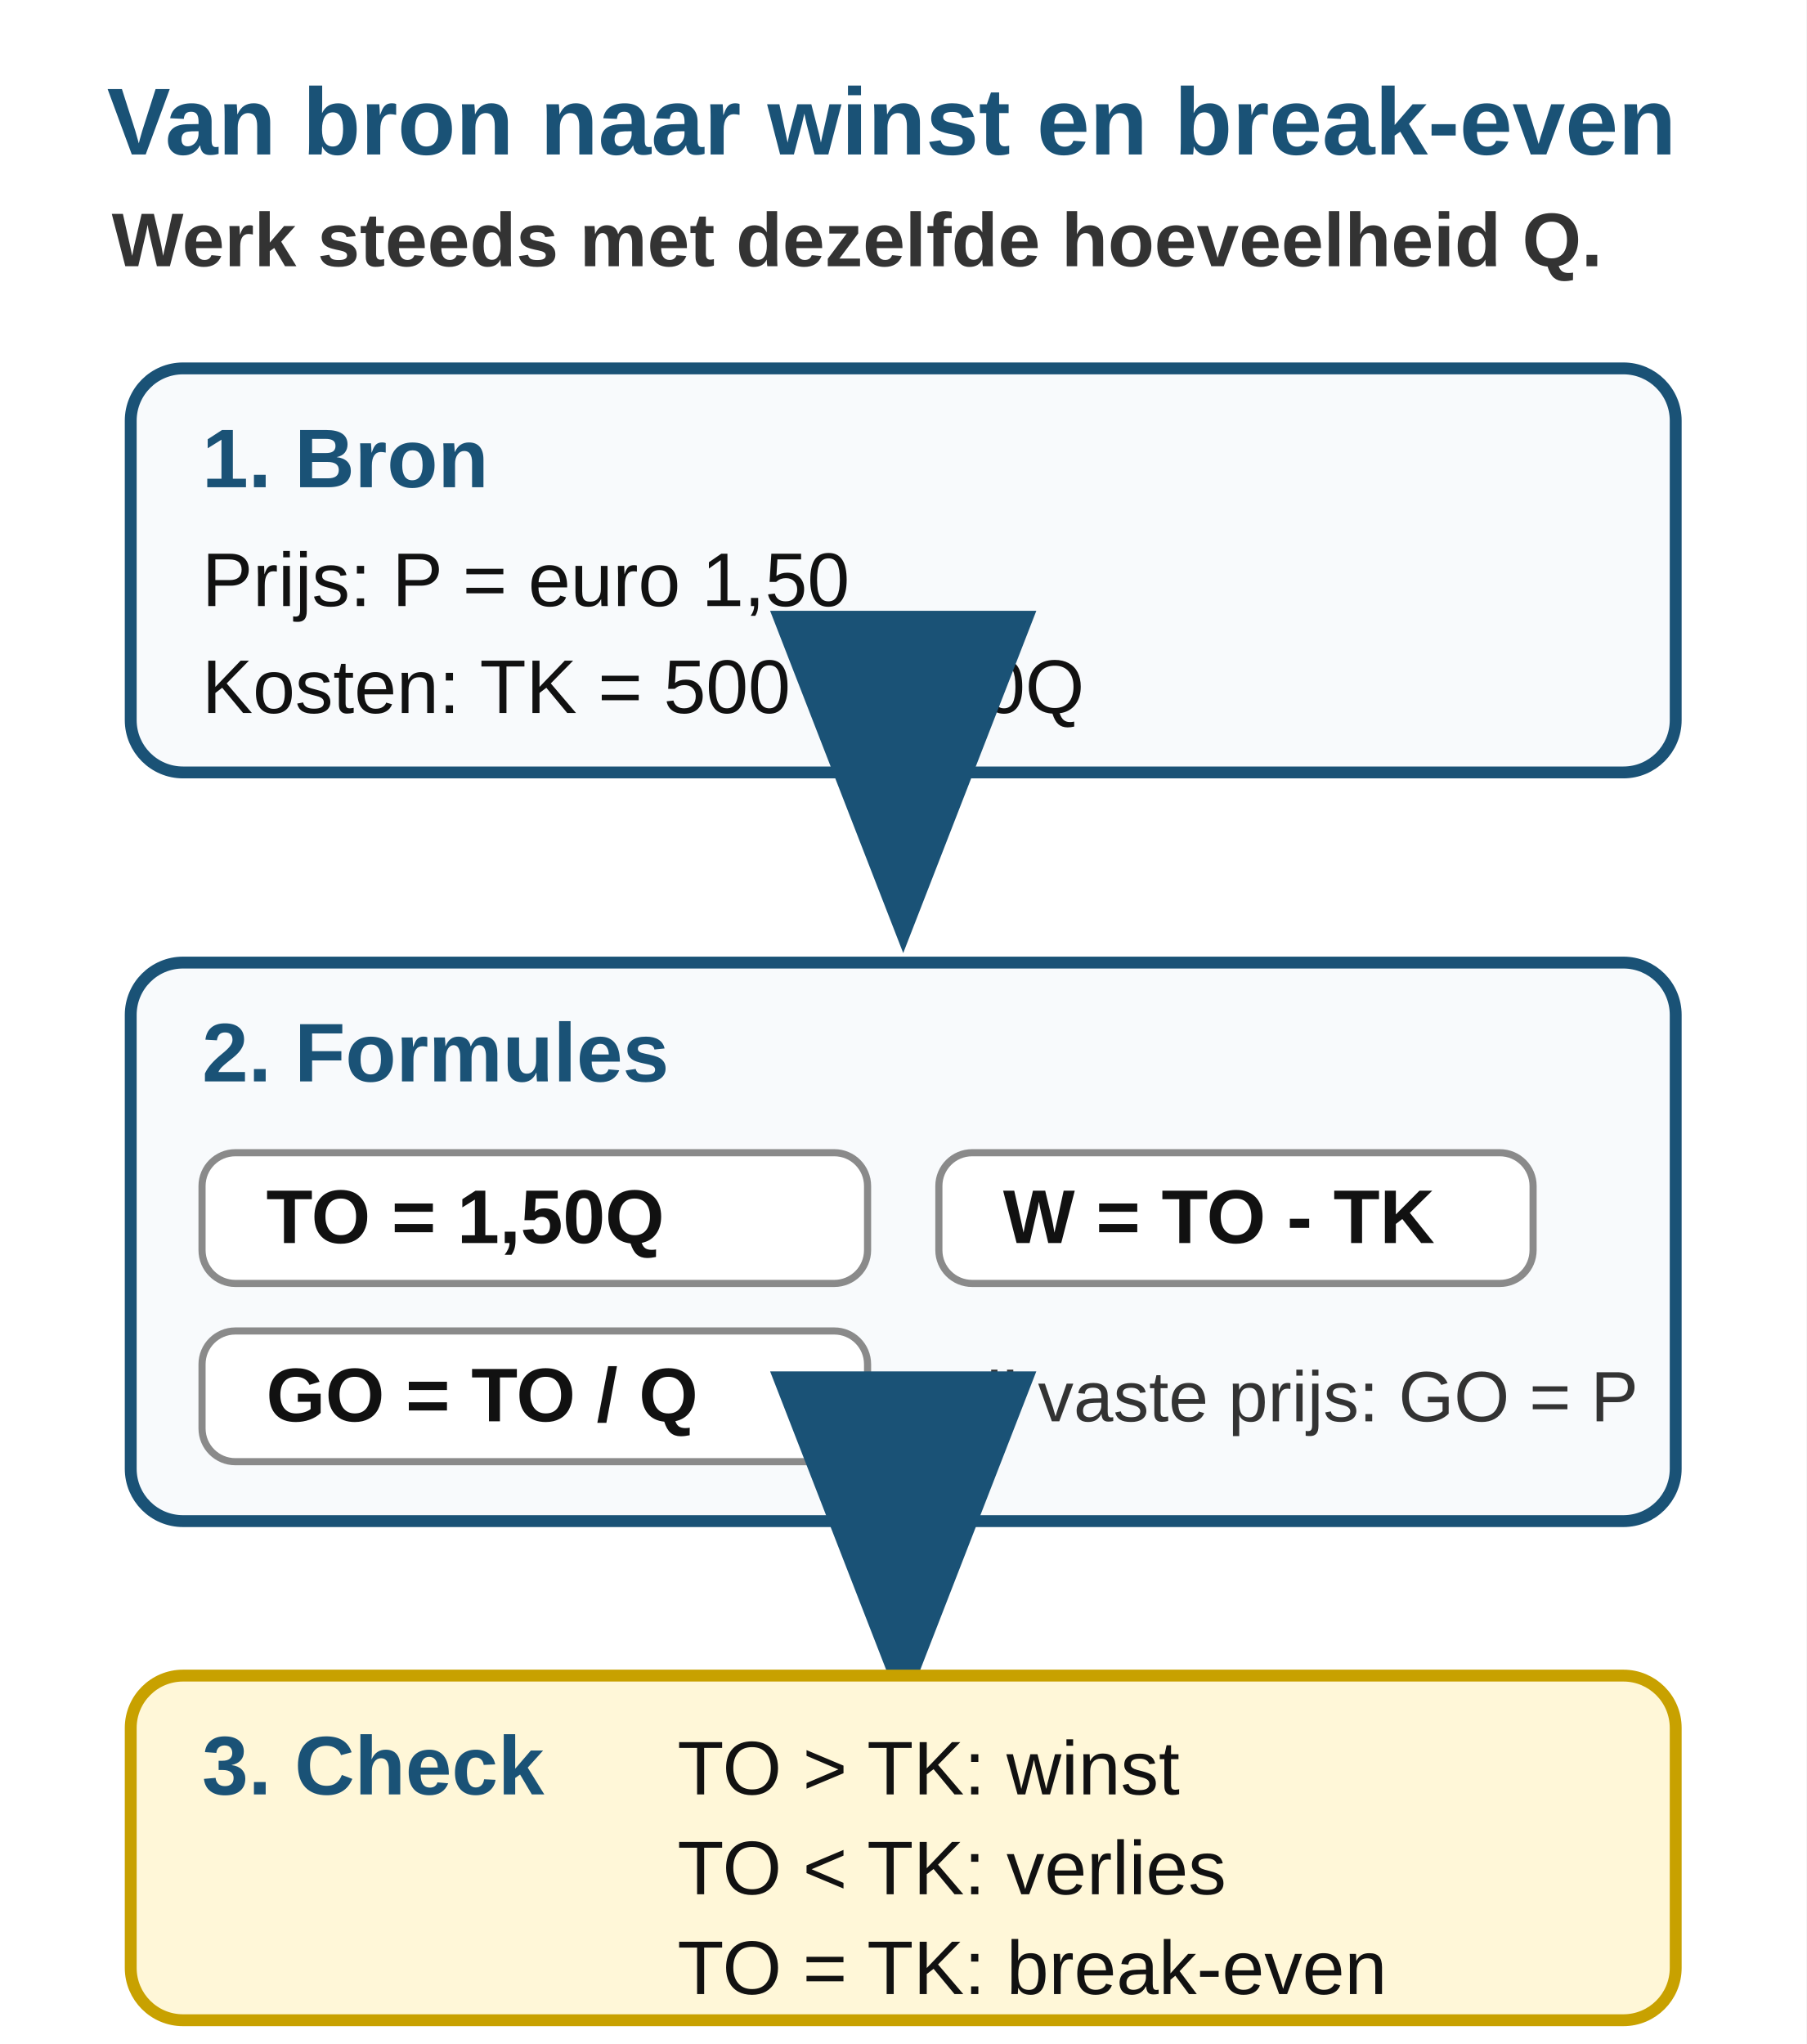
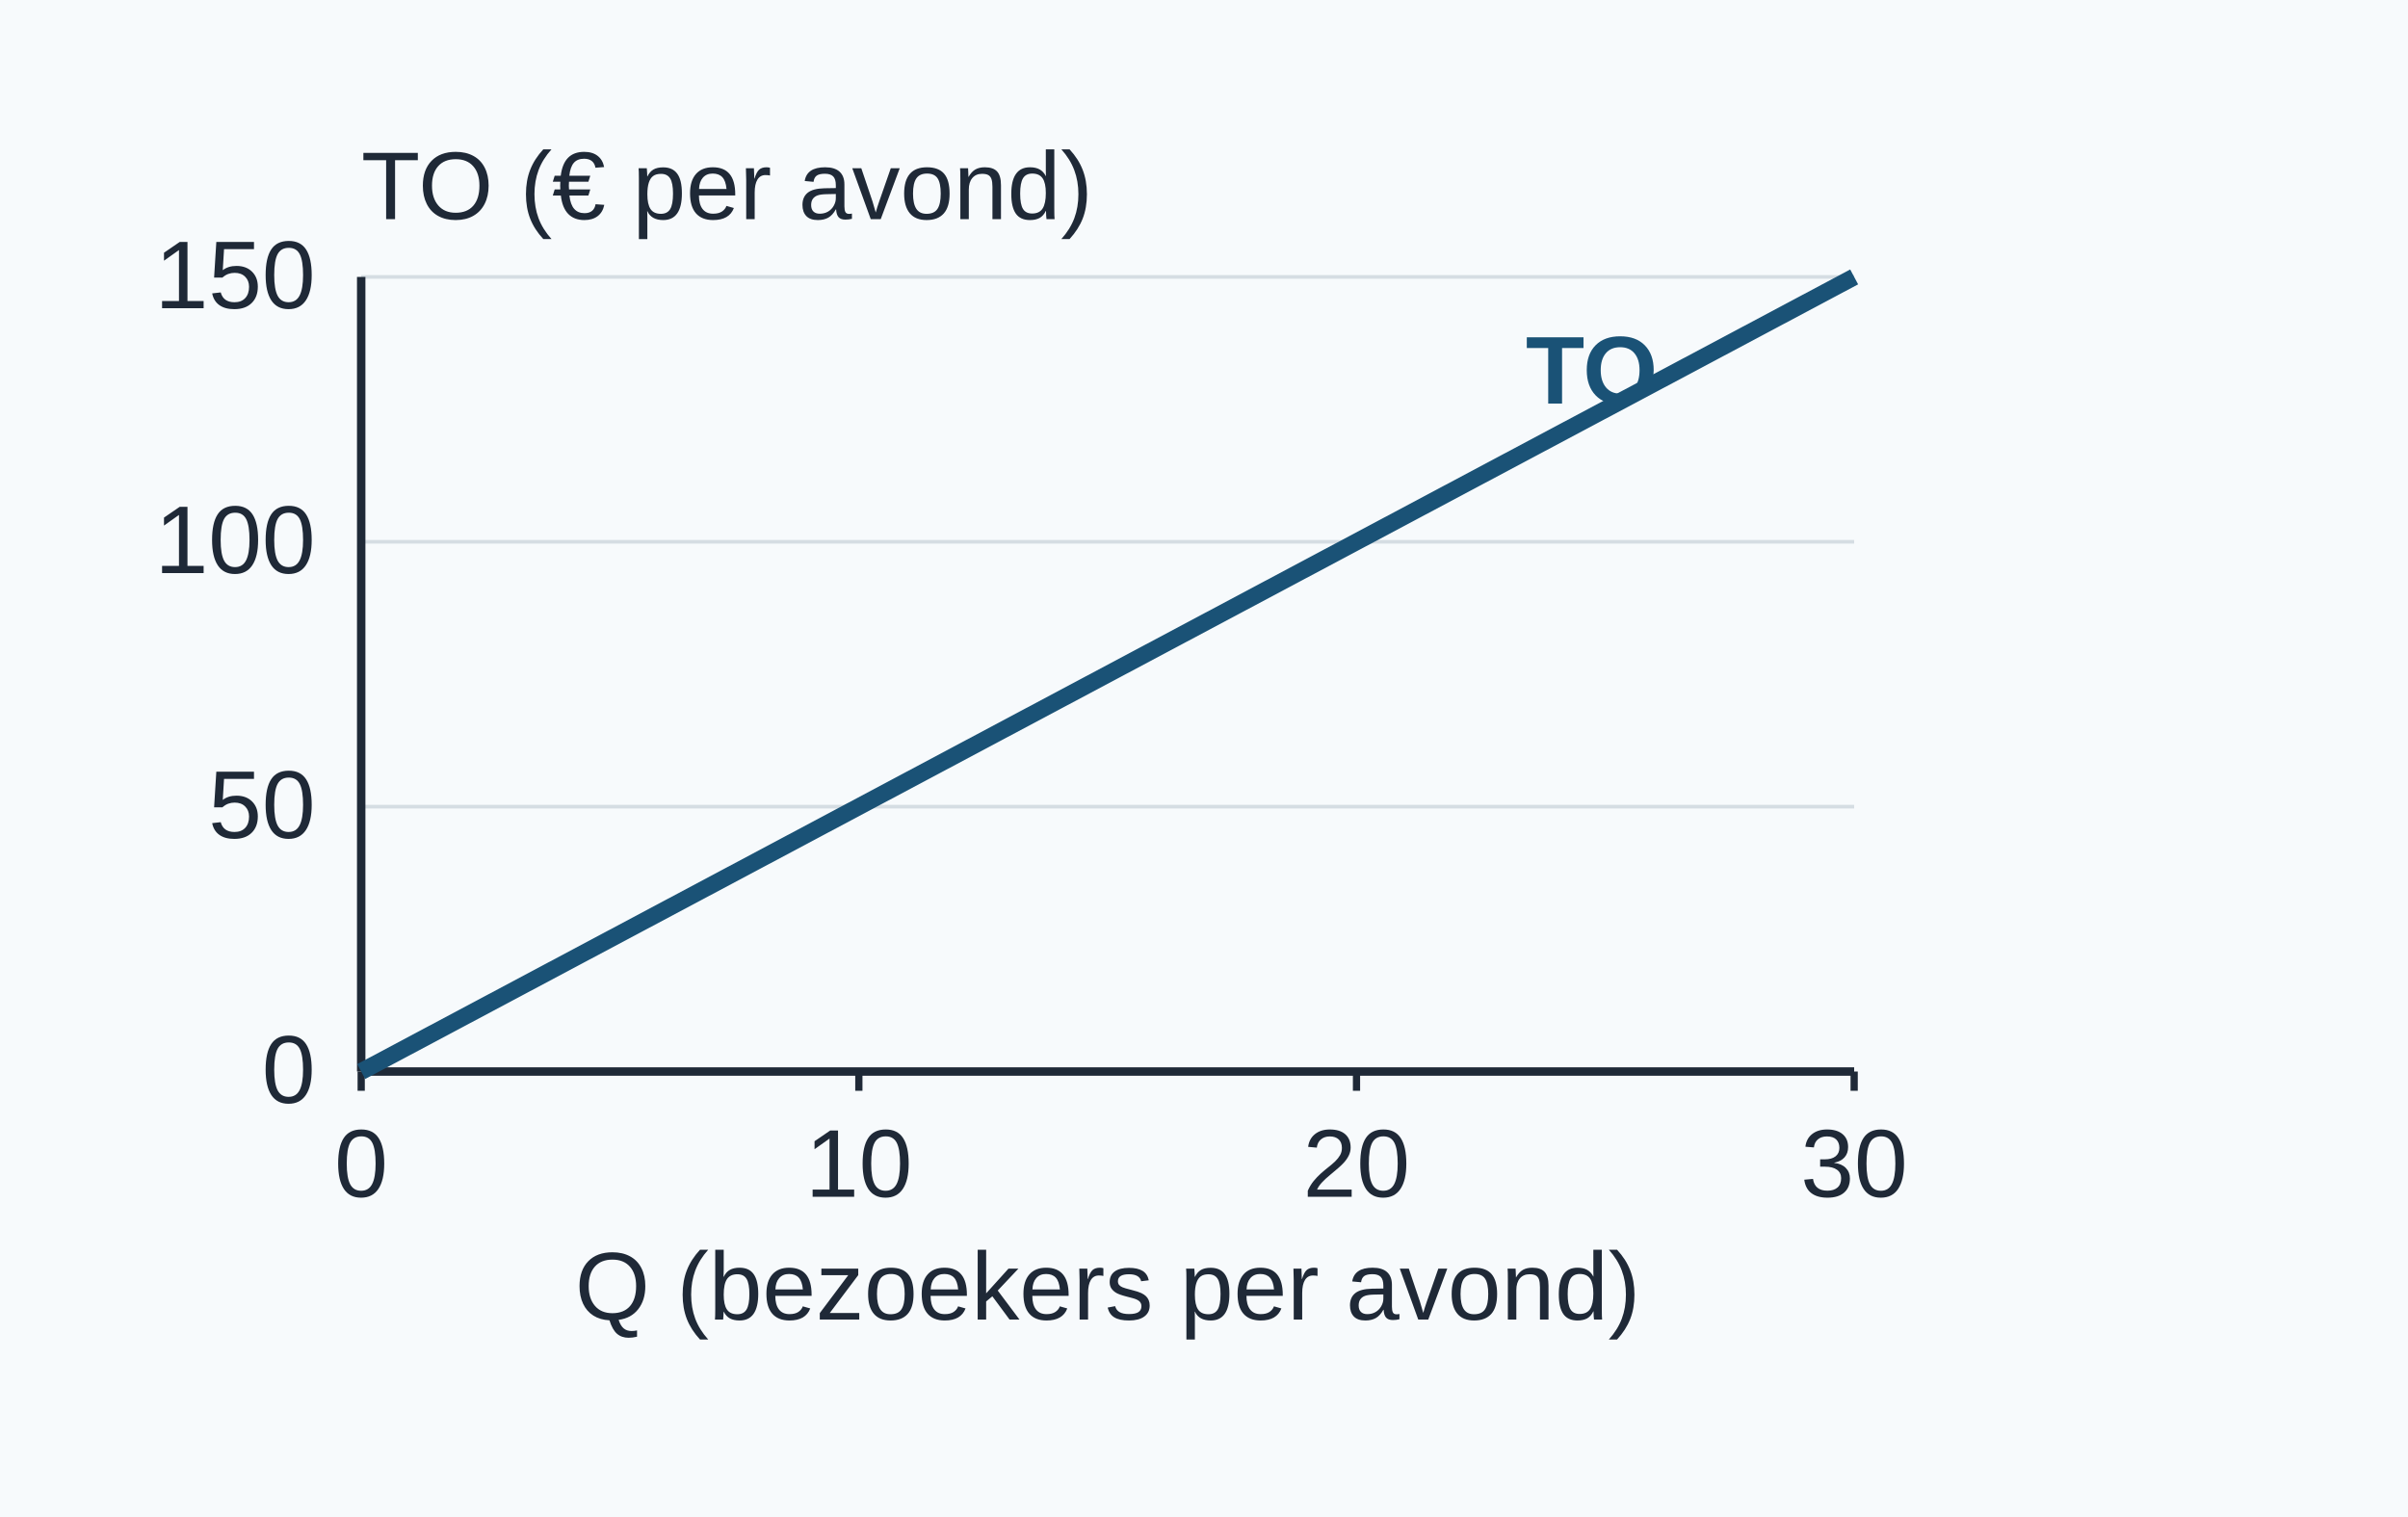
- <svg xmlns="http://www.w3.org/2000/svg" width="760" height="860" viewBox="0 0 760 860" role="img" aria-labelledby="title desc">
-   <rect width="760" height="860" fill="white" />
-   <defs>
-     <marker id="arrow" markerWidth="18" markerHeight="14" refX="16" refY="7" orient="auto">
-       <polygon points="0 0, 18 7, 0 14" fill="#1A5276" />
-     </marker>
-   </defs>
-   <g font-family="Arial, DejaVu Sans, sans-serif">
-     <text x="45" y="65" font-size="40" font-weight="700" fill="#1A5276">Van bron naar winst en break-even</text>
-     <text x="47" y="112" font-size="32" font-weight="700" fill="#333">Werk steeds met dezelfde hoeveelheid Q.</text>
-     <rect x="55" y="155" width="650" height="170" rx="22" fill="#F8FAFC" stroke="#1A5276" stroke-width="5" />
-     <text x="85" y="205" font-size="35" font-weight="700" fill="#1A5276">1. Bron</text>
-     <text x="85" y="255" font-size="32" fill="#111">Prijs: P = euro 1,50</text>
-     <text x="85" y="300" font-size="32" fill="#111">Kosten: TK = 500 + 0,80Q</text>
-     <path d="M380 345 L380 385" stroke="#1A5276" stroke-width="8" marker-end="url(#arrow)" />
-     <rect x="55" y="405" width="650" height="235" rx="22" fill="#F8FAFC" stroke="#1A5276" stroke-width="5" />
-     <text x="85" y="455" font-size="35" font-weight="700" fill="#1A5276">2. Formules</text>
-     <rect x="85" y="485" width="280" height="55" rx="14" fill="#FFFFFF" stroke="#8A8A8A" stroke-width="3" />
-     <text x="112" y="523" font-size="32" font-weight="700" fill="#111">TO = 1,50Q</text>
-     <rect x="395" y="485" width="250" height="55" rx="14" fill="#FFFFFF" stroke="#8A8A8A" stroke-width="3" />
-     <text x="422" y="523" font-size="32" font-weight="700" fill="#111">W = TO - TK</text>
-     <rect x="85" y="560" width="280" height="55" rx="14" fill="#FFFFFF" stroke="#8A8A8A" stroke-width="3" />
-     <text x="112" y="598" font-size="32" font-weight="700" fill="#111">GO = TO / Q</text>
-     <text x="395" y="598" font-size="30" fill="#333">Bij vaste prijs: GO = P</text>
-     <path d="M380 665 L380 705" stroke="#1A5276" stroke-width="8" marker-end="url(#arrow)" />
-     <rect x="55" y="705" width="650" height="145" rx="22" fill="#FFF7D8" stroke="#C8A100" stroke-width="5" />
-     <text x="85" y="755" font-size="35" font-weight="700" fill="#1A5276">3. Check</text>
-     <text x="285" y="755" font-size="32" fill="#111">TO &gt; TK: winst</text>
-     <text x="285" y="797" font-size="32" fill="#111">TO &lt; TK: verlies</text>
-     <text x="285" y="839" font-size="32" fill="#111">TO = TK: break-even</text>
+ <svg xmlns="http://www.w3.org/2000/svg" width="1000" height="630" viewBox="0 0 1000 630" role="img" aria-labelledby="title">
+   <rect width="1000" height="630" fill="#F7FAFC" />
+   <g font-family="Arial,DejaVu Sans,sans-serif">
+     <text x="150" y="91" font-size="30pt" fill="#1F2937" text-anchor="start" font-weight="400">TO (€ per avond)</text>
+     <line x1="150" y1="445" x2="770" y2="445" stroke="#D5DDE3" stroke-width="1.5" stroke-dasharray="" />
+     <text x="131" y="458" font-size="30pt" fill="#1F2937" text-anchor="end" font-weight="400">0</text>
+     <line x1="150" y1="335" x2="770" y2="335" stroke="#D5DDE3" stroke-width="1.5" stroke-dasharray="" />
+     <text x="131" y="348" font-size="30pt" fill="#1F2937" text-anchor="end" font-weight="400">50</text>
+     <line x1="150" y1="225" x2="770" y2="225" stroke="#D5DDE3" stroke-width="1.5" stroke-dasharray="" />
+     <text x="131" y="238" font-size="30pt" fill="#1F2937" text-anchor="end" font-weight="400">100</text>
+     <line x1="150" y1="115" x2="770" y2="115" stroke="#D5DDE3" stroke-width="1.5" stroke-dasharray="" />
+     <text x="131" y="128" font-size="30pt" fill="#1F2937" text-anchor="end" font-weight="400">150</text>
+     <line x1="150" y1="115" x2="150" y2="445" stroke="#1F2937" stroke-width="3.5" stroke-dasharray="" />
+     <line x1="150" y1="445" x2="770" y2="445" stroke="#1F2937" stroke-width="3.5" stroke-dasharray="" />
+     <line x1="150" y1="445" x2="150" y2="453" stroke="#1F2937" stroke-width="3" stroke-dasharray="" />
+     <text x="150" y="497" font-size="30pt" fill="#1F2937" text-anchor="middle" font-weight="400">0</text>
+     <line x1="356.667" y1="445" x2="356.667" y2="453" stroke="#1F2937" stroke-width="3" stroke-dasharray="" />
+     <text x="356.667" y="497" font-size="30pt" fill="#1F2937" text-anchor="middle" font-weight="400">10</text>
+     <line x1="563.333" y1="445" x2="563.333" y2="453" stroke="#1F2937" stroke-width="3" stroke-dasharray="" />
+     <text x="563.333" y="497" font-size="30pt" fill="#1F2937" text-anchor="middle" font-weight="400">20</text>
+     <line x1="770" y1="445" x2="770" y2="453" stroke="#1F2937" stroke-width="3" stroke-dasharray="" />
+     <text x="770" y="497" font-size="30pt" fill="#1F2937" text-anchor="middle" font-weight="400">30</text>
+     <text x="460" y="548" font-size="30pt" fill="#1F2937" text-anchor="middle" font-weight="400">Q (bezoekers per avond)</text>
+     <line x1="150" y1="445" x2="770" y2="115" stroke="#1A5276" stroke-width="7" stroke-dasharray="" />
+     <text x="633.6" y="167.6" font-size="30pt" fill="#1A5276" text-anchor="start" font-weight="700">TO</text>
  </g>
</svg>
